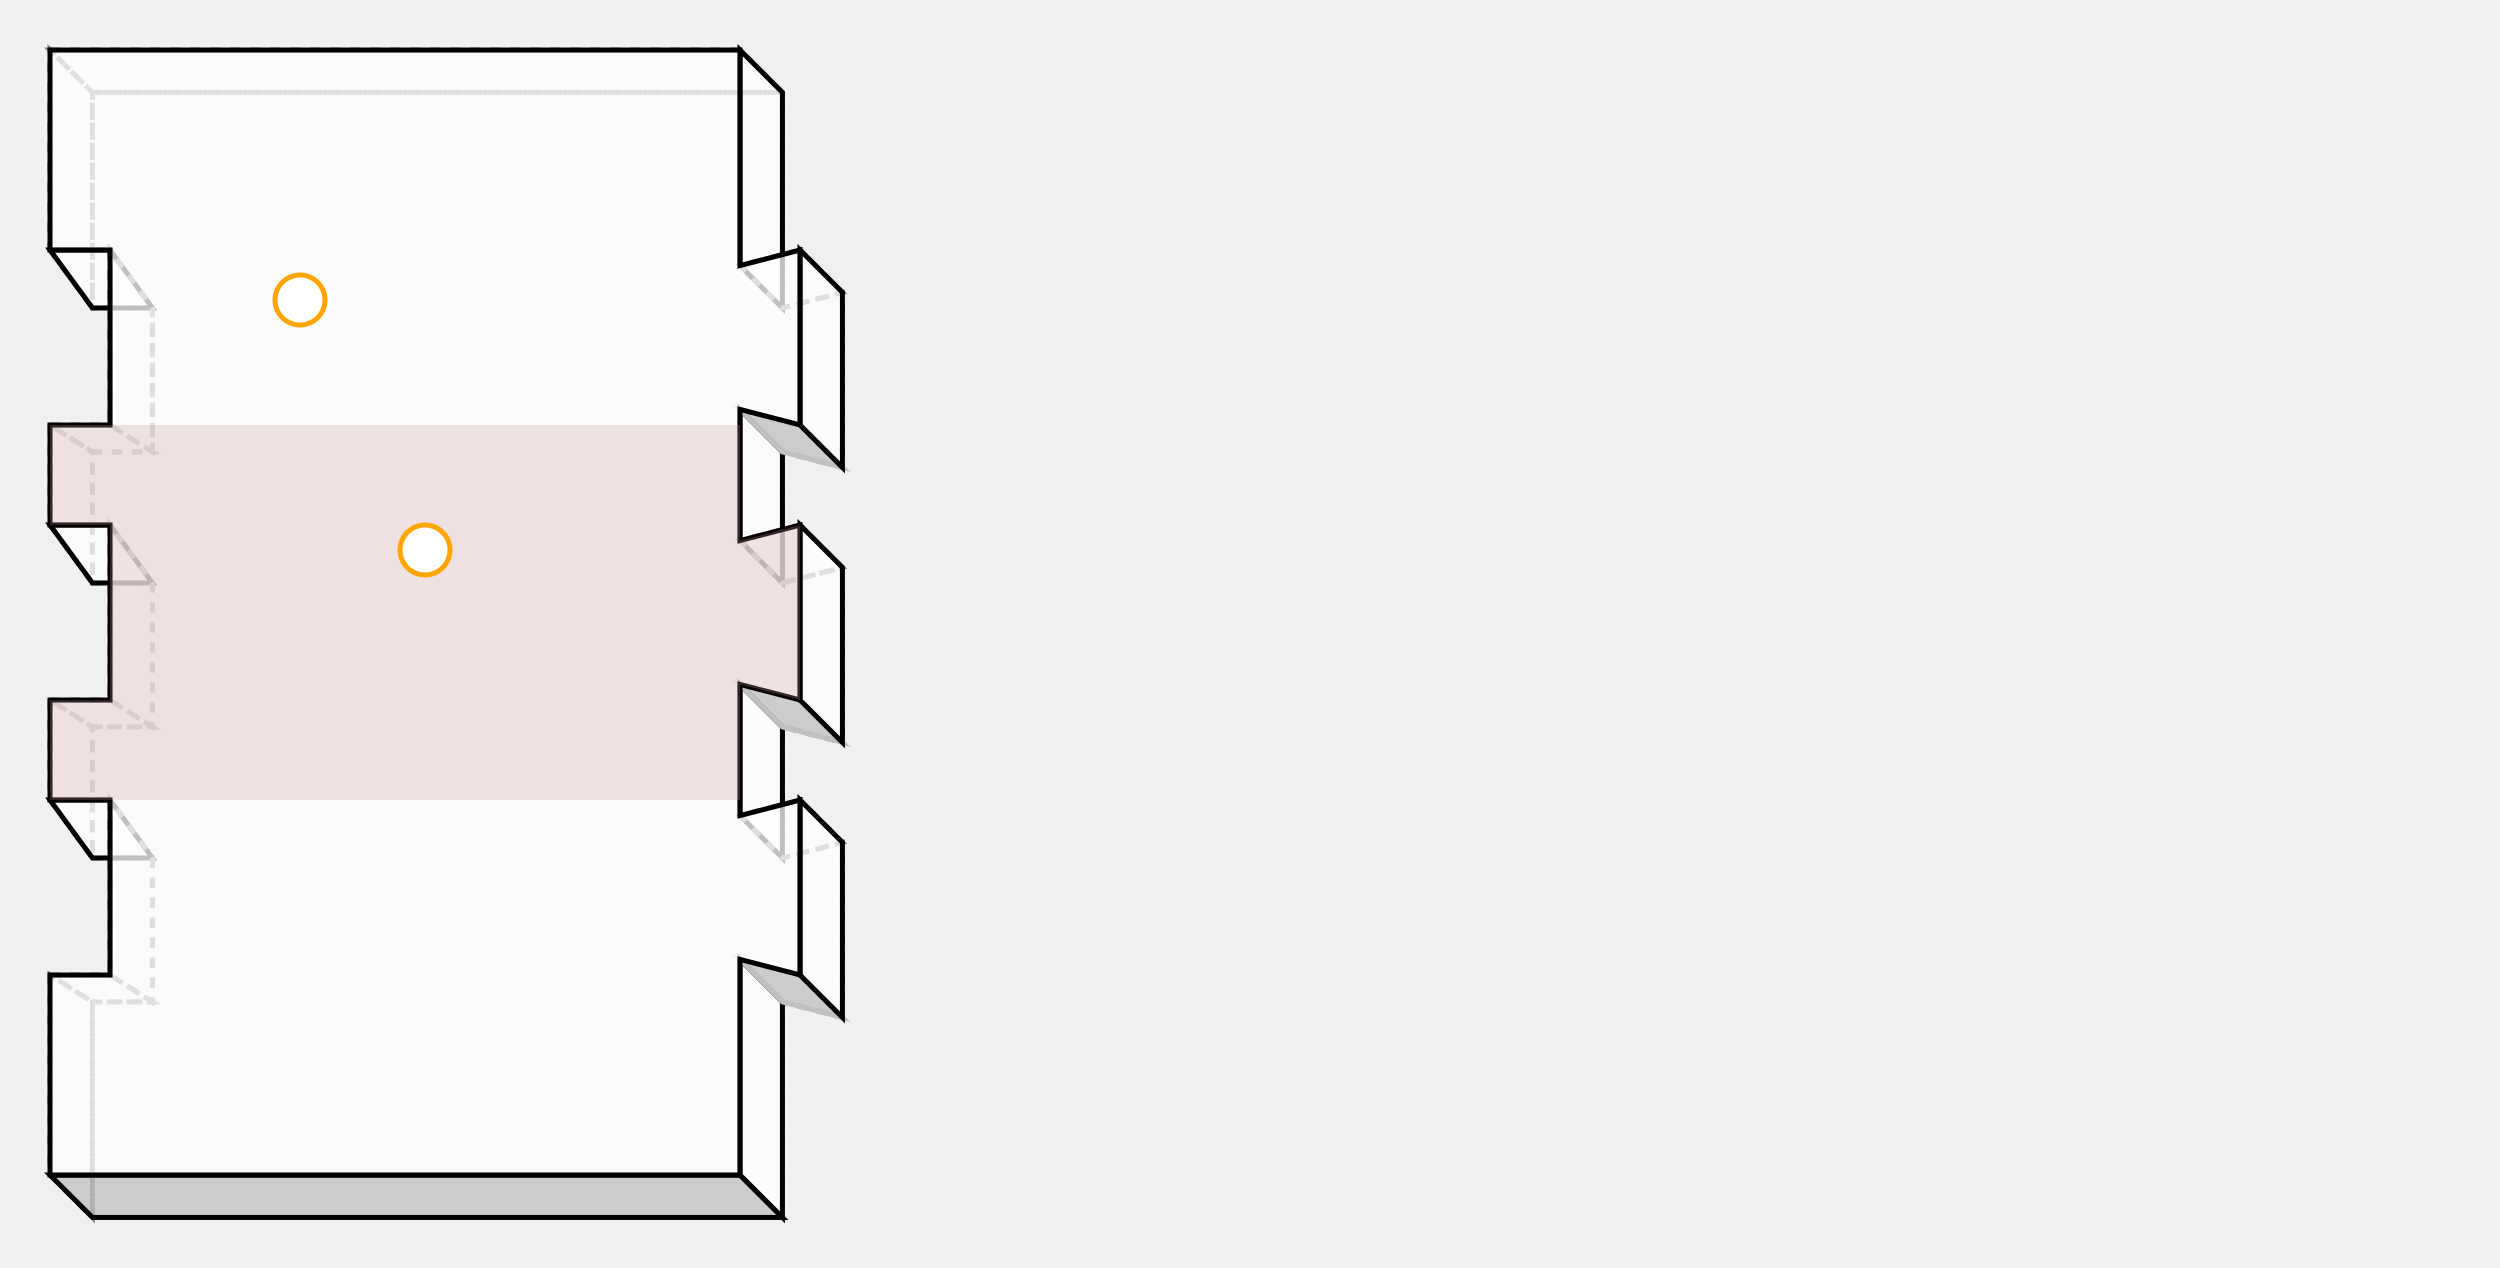
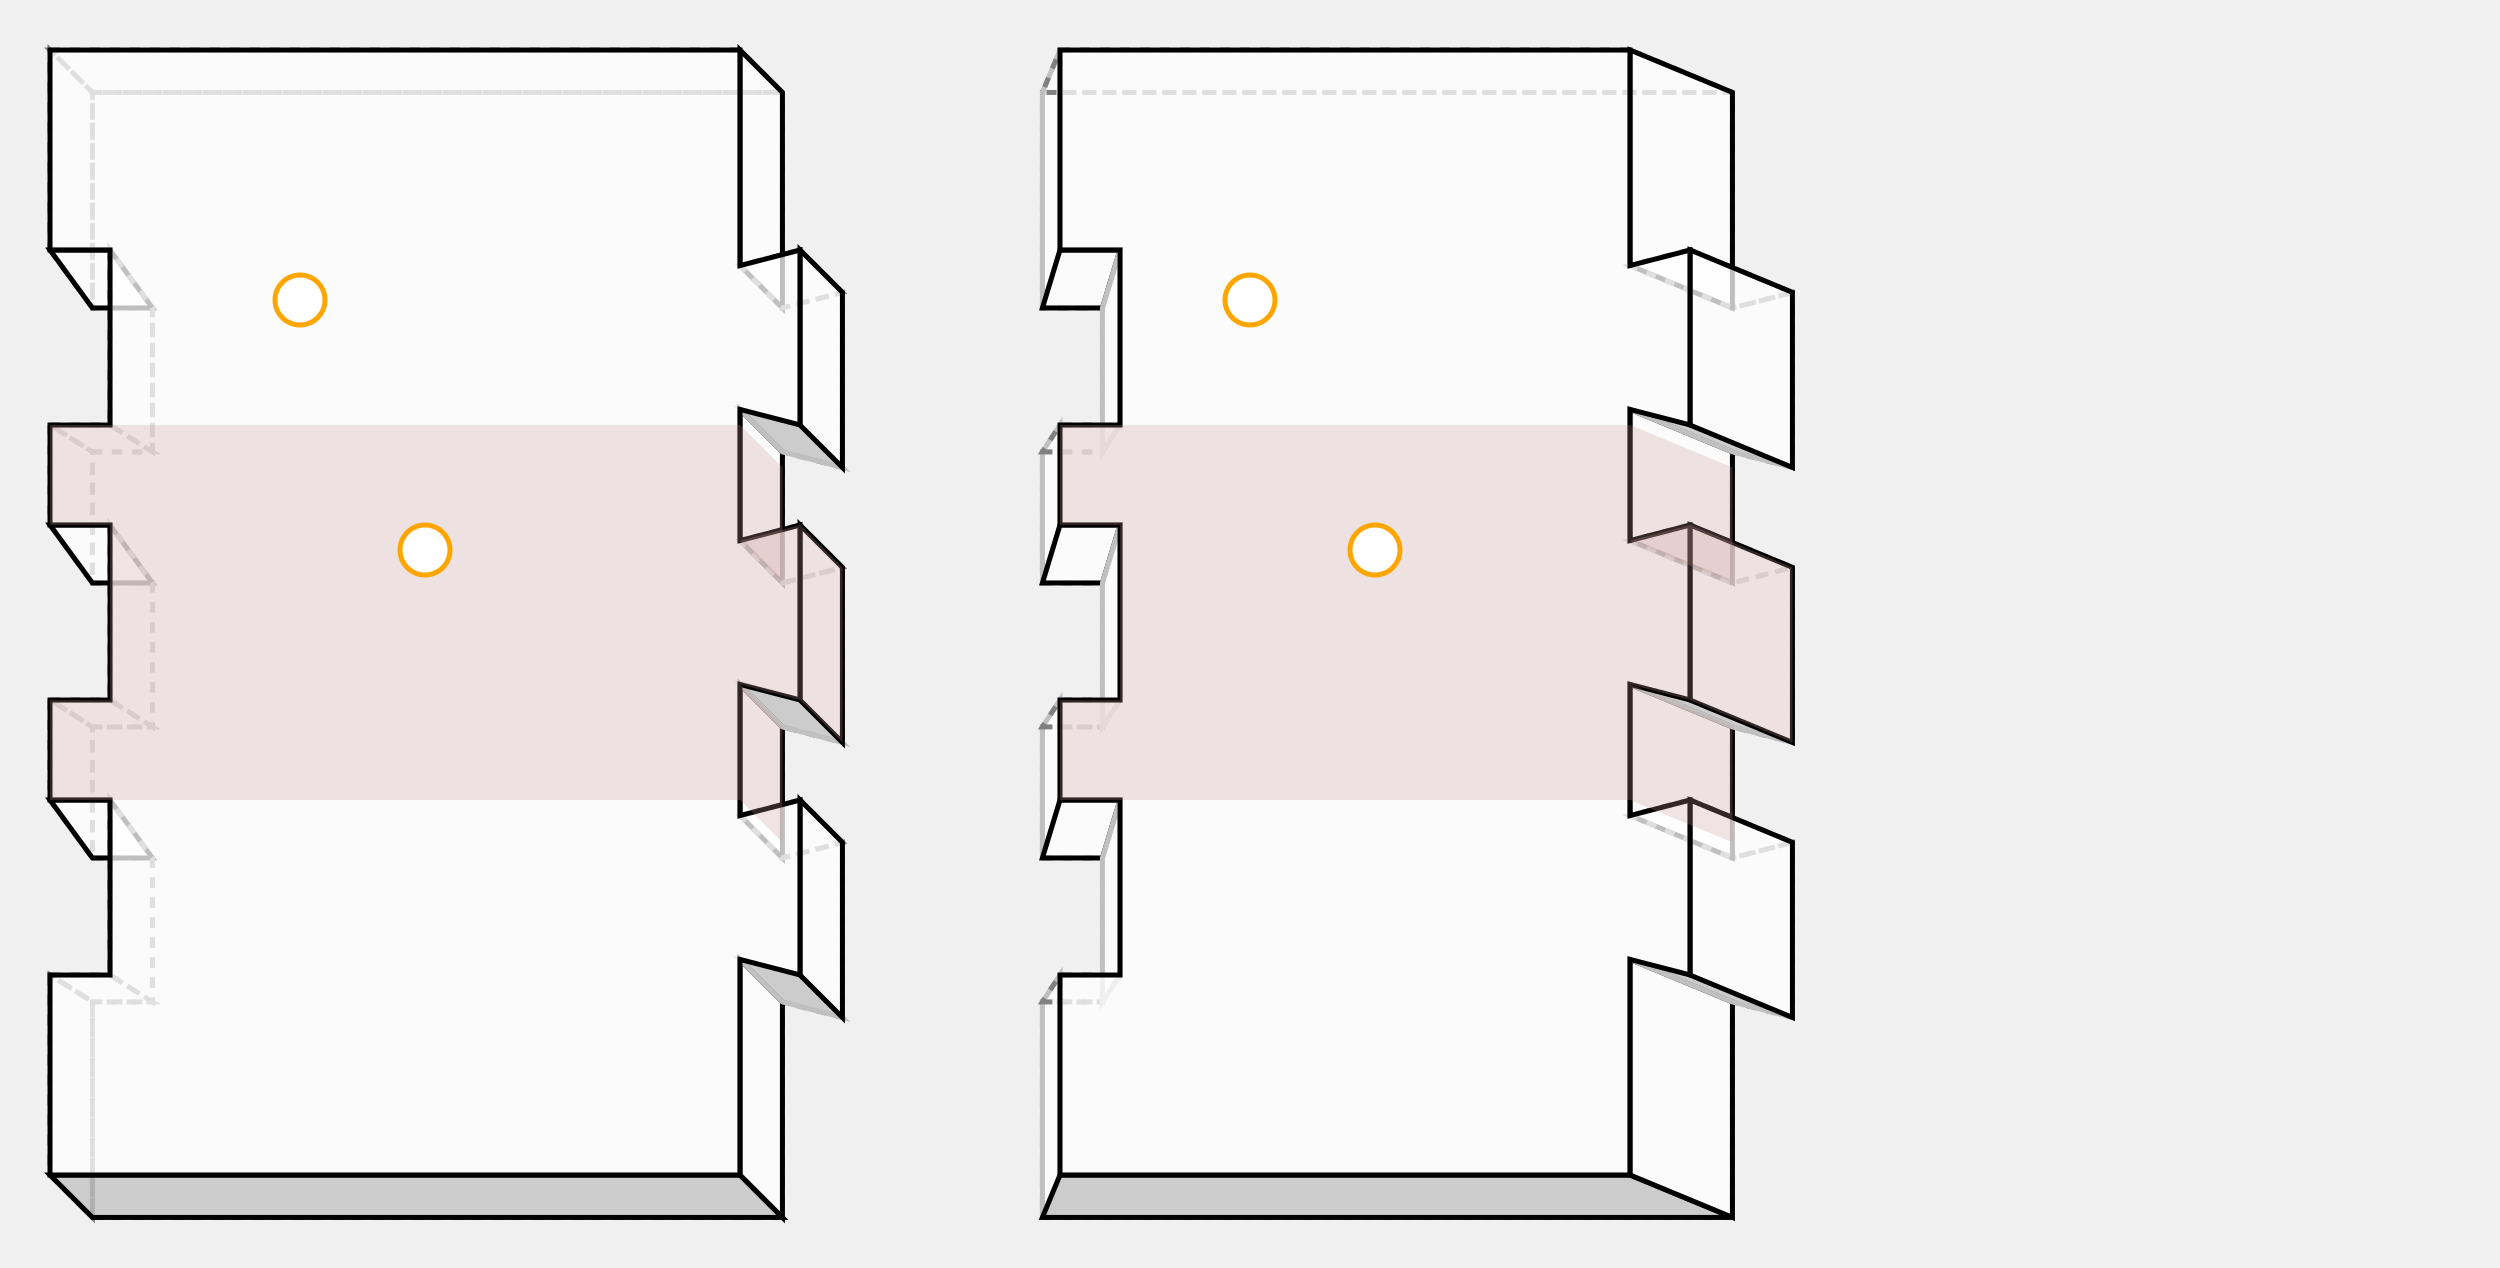
<svg xmlns="http://www.w3.org/2000/svg" width="1000" viewBox="0 0 500 253.485">
  <polygon fill="none" stroke-width="1" stroke-dasharray="2" stroke="gray" points="18.485,171.581 30.495,171.581 30.495,200.389 18.485,200.389 18.485,243.485 156.475,243.485 156.475,200.369 168.485,203.473 168.485,203.473 168.485,168.498 168.485,168.498 156.475,171.601 156.475,145.369 168.485,148.473 168.485,113.498 156.475,116.601 156.475,90.369 168.485,93.473 168.485,93.473 168.485,58.498 168.485,58.498 156.475,61.601 156.475,18.485 18.485,18.485 18.485,61.581 18.485,61.581 30.495,61.581 30.495,90.389 18.485,90.389 18.485,116.581 30.495,116.581 30.495,145.389 18.485,145.389 18.485,145.389 18.485,171.581" />
  <polygon fill="none" stroke-width="1" stroke-dasharray="2" stroke="gray" points="10.0,50.013 18.485,61.599 18.485,18.485 10.0,10.0 10.0,50.013" />
  <polygon fill="none" stroke-width="1" stroke-dasharray="2" stroke="gray" points="10.0,84.987 10.0,105.013 18.485,116.599 18.485,90.372 10.0,84.987" />
  <polygon fill="none" stroke-width="1" stroke-dasharray="2" stroke="gray" points="10.0,139.987 10.0,160.013 18.485,171.599 18.485,145.372 10.0,139.987" />
  <polygon fill="none" stroke-width="1" stroke-dasharray="2" stroke="gray" points="10.0,194.987 10.0,235.0 18.485,243.485 18.485,200.372 10.0,194.987" />
  <polygon fill="rgba(255,255,255,0.75)" stroke-width="1" stroke-dasharray="" stroke="black" points="10.0,50.0 22.0,50.0 30.485,61.591 18.485,61.591" />
  <polygon fill="none" stroke-width="1" stroke-dasharray="2" stroke="gray" points="18.485,90.379 30.485,90.379 22.0,85.0 10.0,85.0" />
  <polygon fill="rgba(255,255,255,0.75)" stroke-width="1" stroke-dasharray="" stroke="black" points="10.0,105.0 22.0,105.0 30.485,116.591 18.485,116.591" />
  <polygon fill="none" stroke-width="1" stroke-dasharray="2" stroke="gray" points="18.485,145.379 30.485,145.379 22.0,140.0 10.0,140.0" />
  <polygon fill="rgba(255,255,255,0.75)" stroke-width="1" stroke-dasharray="" stroke="black" points="10.0,160.0 22.0,160.0 30.485,171.591 18.485,171.591" />
  <polygon fill="none" stroke-width="1" stroke-dasharray="2" stroke="gray" points="18.485,200.379 30.485,200.379 22.0,195.0 10.0,195.0" />
  <polygon fill="none" stroke-width="1" stroke-dasharray="2" stroke="gray" points="22.0,49.993 22.0,85.007 30.485,90.392 30.485,61.579 22.0,49.993" />
  <polygon fill="none" stroke-width="1" stroke-dasharray="2" stroke="gray" points="22.0,104.993 22.0,140.007 30.485,145.392 30.485,116.579 22.0,104.993" />
  <polygon fill="none" stroke-width="1" stroke-dasharray="2" stroke="gray" points="22.0,159.993 22.0,195.007 30.485,200.392 30.485,171.579 22.0,159.993" />
  <polygon fill="none" stroke-width="1" stroke-dasharray="2" stroke="gray" points="147.99,10.0 10.0,10.0 18.485,18.485 156.475,18.485 147.99,10.0" />
  <polygon fill="rgba(192,192,192,0.75)" stroke-width="1" stroke-dasharray="" stroke="black" points="147.99,235.0 156.475,243.485 18.485,243.485 10.0,235.0 147.99,235.0" />
  <polygon fill="rgba(255,255,255,0.75)" stroke-width="1" stroke-dasharray="" stroke="black" points="156.485,61.601 148.0,53.116 148.0,10.0 156.485,18.485 156.485,61.601" />
  <polygon fill="rgba(255,255,255,0.75)" stroke-width="1" stroke-dasharray="" stroke="black" points="156.485,90.369 156.485,116.601 148.0,108.116 148.0,81.884 156.485,90.369" />
  <polygon fill="rgba(255,255,255,0.75)" stroke-width="1" stroke-dasharray="" stroke="black" points="156.485,145.369 156.485,171.601 148.0,163.116 148.0,136.884 156.485,145.369" />
  <polygon fill="rgba(255,255,255,0.75)" stroke-width="1" stroke-dasharray="" stroke="black" points="156.485,200.369 156.485,243.485 148.0,235.0 148.0,191.884 156.485,200.369" />
  <polygon fill="none" stroke-width="1" stroke-dasharray="2" stroke="gray" points="160.0,50.0 148.0,53.106 156.485,61.591 168.485,58.485" />
  <polygon fill="rgba(192,192,192,0.75)" stroke-width="1" stroke-dasharray="" stroke="silver" points="168.485,93.485 156.485,90.379 148.0,81.894 160.0,85.0" />
  <polygon fill="none" stroke-width="1" stroke-dasharray="2" stroke="gray" points="160.0,105.0 148.0,108.106 156.485,116.591 168.485,113.485" />
  <polygon fill="rgba(192,192,192,0.75)" stroke-width="1" stroke-dasharray="" stroke="silver" points="168.485,148.485 156.485,145.379 148.0,136.894 160.0,140.0" />
  <polygon fill="none" stroke-width="1" stroke-dasharray="2" stroke="gray" points="160.0,160.0 148.0,163.106 156.485,171.591 168.485,168.485" />
  <polygon fill="rgba(192,192,192,0.75)" stroke-width="1" stroke-dasharray="" stroke="silver" points="168.485,203.485 156.485,200.379 148.0,191.894 160.0,195.0" />
  <polygon fill="rgba(255,255,255,0.75)" stroke-width="1" stroke-dasharray="" stroke="black" points="168.485,58.475 168.485,93.495 160.0,85.01 160.0,49.99 168.485,58.475" />
  <polygon fill="rgba(255,255,255,0.75)" stroke-width="1" stroke-dasharray="" stroke="black" points="168.485,113.475 168.485,148.495 160.0,140.01 160.0,104.99 168.485,113.475" />
  <polygon fill="rgba(255,255,255,0.75)" stroke-width="1" stroke-dasharray="" stroke="black" points="168.485,168.475 168.485,203.495 160.0,195.01 160.0,159.99 168.485,168.475" />
  <polygon fill="rgba(255,255,255,0.75)" stroke-width="1" stroke-dasharray="" stroke="black" points="10.0,195.01 22.01,195.01 22.01,159.99 10.0,159.99 10.0,140.01 22.01,140.01 22.01,104.99 10.0,104.99 10.0,104.99 10.0,85.01 10.0,85.01 22.01,85.01 22.01,49.99 10.0,49.99 10.0,10.0 147.99,10.0 147.99,10.0 147.99,53.116 160.0,50.013 160.0,84.987 147.99,81.884 147.99,108.116 160.0,105.013 160.0,105.013 160.0,139.987 160.0,139.987 147.99,136.884 147.99,163.116 160.0,160.013 160.0,194.987 147.99,191.884 147.99,235.0 147.99,235.0 10.0,235.0 10.0,195.01" />
+   <polygon fill="rgba(200,150,150,0.25)" stroke-width="1" stroke-dasharray="" stroke="none" points="156.495,116.611 156.495,93.485 148.01,85.0 148.01,108.126 156.495,116.611" />
+   <polygon fill="rgba(200,150,150,0.25)" stroke-width="1" stroke-dasharray="" stroke="none" points="156.495,145.359 156.495,168.485 148.01,160.0 148.01,136.874 156.495,145.359" />
+   <polygon fill="rgba(200,150,150,0.25)" stroke-width="1" stroke-dasharray="" stroke="none" points="168.495,93.505 168.495,93.485 160.01,85.0 160.01,85.02 168.495,93.505" />
+   <polygon fill="rgba(200,150,150,0.25)" stroke-width="1" stroke-dasharray="" stroke="none" points="168.495,113.465 168.495,148.505 160.01,140.02 160.01,104.98 168.495,113.465" />
+   <polygon fill="rgba(200,150,150,0.25)" stroke-width="1" stroke-dasharray="" stroke="none" points="168.495,168.465 168.495,168.485 160.01,160.0 160.01,159.98 168.495,168.465" />
  <polygon fill="rgba(200,150,150,0.25)" stroke-width="1" stroke-dasharray="" stroke="none" points="148.0,85.0 10.0,85.0 10.0,104.98 22.0,104.98 22.0,140.02 10.0,140.02 10.0,160.0 148.0,160.0 148.0,136.894 160.0,139.995 160.0,105.005 148.0,108.106 148.0,85.0" />
  <circle cx="60" cy="60.0" r="5" stroke="orange" fill="white" stroke-width="1" />
  <circle cx="85" cy="110.0" r="5" stroke="orange" fill="white" stroke-width="1" />
+   <polygon fill="none" stroke-width="1" stroke-dasharray="2" stroke="gray" points="208.485,171.581 220.495,171.581 220.495,200.389 208.485,200.389 208.485,243.485 346.475,243.485 346.475,200.369 358.485,203.473 358.485,203.473 358.485,168.498 358.485,168.498 346.475,171.601 346.475,145.369 358.485,148.473 358.485,113.498 346.475,116.601 346.475,90.369 358.485,93.473 358.485,93.473 358.485,58.498 358.485,58.498 346.475,61.601 346.475,18.485 208.485,18.485 208.485,61.581 208.485,61.581 220.495,61.581 220.495,90.389 208.485,90.389 208.485,116.581 220.495,116.581 220.495,145.389 208.485,145.389 208.485,145.389 208.485,171.581" />
+   <polygon fill="rgba(255,255,255,0.75)" stroke-width="1" stroke-dasharray="" stroke="silver" points="212.0,50.013 208.485,61.599 208.485,18.485 212.0,10.0 212.0,50.013" />
+   <polygon fill="rgba(255,255,255,0.75)" stroke-width="1" stroke-dasharray="" stroke="silver" points="212.0,84.987 212.0,105.013 208.485,116.599 208.485,90.372 212.0,84.987" />
+   <polygon fill="rgba(255,255,255,0.75)" stroke-width="1" stroke-dasharray="" stroke="silver" points="212.0,139.987 212.0,160.013 208.485,171.599 208.485,145.372 212.0,139.987" />
+   <polygon fill="rgba(255,255,255,0.75)" stroke-width="1" stroke-dasharray="" stroke="silver" points="212.0,194.987 212.0,235.0 208.485,243.485 208.485,200.372 212.0,194.987" />
+   <polygon fill="rgba(255,255,255,0.75)" stroke-width="1" stroke-dasharray="" stroke="black" points="212.0,50.0 224.0,50.0 220.485,61.591 208.485,61.591" />
+   <polygon fill="none" stroke-width="1" stroke-dasharray="2" stroke="gray" points="208.485,90.379 220.485,90.379 224.0,85.0 212.0,85.0" />
+   <polygon fill="rgba(255,255,255,0.75)" stroke-width="1" stroke-dasharray="" stroke="black" points="212.0,105.0 224.0,105.0 220.485,116.591 208.485,116.591" />
+   <polygon fill="none" stroke-width="1" stroke-dasharray="2" stroke="gray" points="208.485,145.379 220.485,145.379 224.0,140.0 212.0,140.0" />
+   <polygon fill="rgba(255,255,255,0.75)" stroke-width="1" stroke-dasharray="" stroke="black" points="212.0,160.0 224.0,160.0 220.485,171.591 208.485,171.591" />
+   <polygon fill="none" stroke-width="1" stroke-dasharray="2" stroke="gray" points="208.485,200.379 220.485,200.379 224.0,195.0 212.0,195.0" />
+   <polygon fill="rgba(255,255,255,0.75)" stroke-width="1" stroke-dasharray="" stroke="silver" points="224.0,49.993 224.0,85.007 220.485,90.392 220.485,61.579 224.0,49.993" />
+   <polygon fill="rgba(255,255,255,0.75)" stroke-width="1" stroke-dasharray="" stroke="silver" points="224.0,104.993 224.0,140.007 220.485,145.392 220.485,116.579 224.0,104.993" />
+   <polygon fill="rgba(255,255,255,0.75)" stroke-width="1" stroke-dasharray="" stroke="silver" points="224.0,159.993 224.0,195.007 220.485,200.392 220.485,171.579 224.0,159.993" />
+   <polygon fill="none" stroke-width="1" stroke-dasharray="2" stroke="gray" points="325.99,10.0 212.0,10.0 208.485,18.485 346.475,18.485 325.99,10.0" />
+   <polygon fill="rgba(192,192,192,0.75)" stroke-width="1" stroke-dasharray="" stroke="black" points="325.99,235.0 346.475,243.485 208.485,243.485 212.0,235.0 325.99,235.0" />
+   <polygon fill="rgba(255,255,255,0.75)" stroke-width="1" stroke-dasharray="" stroke="black" points="346.485,61.601 326.0,53.116 326.0,10.0 346.485,18.485 346.485,61.601" />
+   <polygon fill="rgba(255,255,255,0.75)" stroke-width="1" stroke-dasharray="" stroke="black" points="346.485,90.369 346.485,116.601 326.0,108.116 326.0,81.884 346.485,90.369" />
+   <polygon fill="rgba(255,255,255,0.75)" stroke-width="1" stroke-dasharray="" stroke="black" points="346.485,145.369 346.485,171.601 326.0,163.116 326.0,136.884 346.485,145.369" />
+   <polygon fill="rgba(255,255,255,0.75)" stroke-width="1" stroke-dasharray="" stroke="black" points="346.485,200.369 346.485,243.485 326.0,235.0 326.0,191.884 346.485,200.369" />
+   <polygon fill="none" stroke-width="1" stroke-dasharray="2" stroke="gray" points="338.0,50.0 326.0,53.106 346.485,61.591 358.485,58.485" />
+   <polygon fill="rgba(192,192,192,0.75)" stroke-width="1" stroke-dasharray="" stroke="silver" points="358.485,93.485 346.485,90.379 326.0,81.894 338.0,85.0" />
+   <polygon fill="none" stroke-width="1" stroke-dasharray="2" stroke="gray" points="338.0,105.0 326.0,108.106 346.485,116.591 358.485,113.485" />
+   <polygon fill="rgba(192,192,192,0.75)" stroke-width="1" stroke-dasharray="" stroke="silver" points="358.485,148.485 346.485,145.379 326.0,136.894 338.0,140.0" />
+   <polygon fill="none" stroke-width="1" stroke-dasharray="2" stroke="gray" points="338.0,160.0 326.0,163.106 346.485,171.591 358.485,168.485" />
+   <polygon fill="rgba(192,192,192,0.75)" stroke-width="1" stroke-dasharray="" stroke="silver" points="358.485,203.485 346.485,200.379 326.0,191.894 338.0,195.0" />
+   <polygon fill="rgba(255,255,255,0.75)" stroke-width="1" stroke-dasharray="" stroke="black" points="358.485,58.475 358.485,93.495 338.0,85.01 338.0,49.99 358.485,58.475" />
+   <polygon fill="rgba(255,255,255,0.75)" stroke-width="1" stroke-dasharray="" stroke="black" points="358.485,113.475 358.485,148.495 338.0,140.01 338.0,104.99 358.485,113.475" />
+   <polygon fill="rgba(255,255,255,0.75)" stroke-width="1" stroke-dasharray="" stroke="black" points="358.485,168.475 358.485,203.495 338.0,195.01 338.0,159.99 358.485,168.475" />
+   <polygon fill="rgba(255,255,255,0.75)" stroke-width="1" stroke-dasharray="" stroke="black" points="212.0,195.01 224.01,195.01 224.01,159.99 212.0,159.99 212.0,140.01 224.01,140.01 224.01,104.99 212.0,104.99 212.0,104.99 212.0,85.01 212.0,85.01 224.01,85.01 224.01,49.99 212.0,49.99 212.0,10.0 325.99,10.0 325.99,10.0 325.99,53.116 338.0,50.013 338.0,84.987 325.99,81.884 325.99,108.116 338.0,105.013 338.0,105.013 338.0,139.987 338.0,139.987 325.99,136.884 325.99,163.116 338.0,160.013 338.0,194.987 325.99,191.884 325.99,235.0 325.99,235.0 212.0,235.0 212.0,195.01" />
+   <polygon fill="rgba(200,150,150,0.25)" stroke-width="1" stroke-dasharray="" stroke="none" points="346.495,116.611 346.495,93.485 326.01,85.0 326.01,108.126 346.495,116.611" />
+   <polygon fill="rgba(200,150,150,0.25)" stroke-width="1" stroke-dasharray="" stroke="none" points="346.495,145.359 346.495,168.485 326.01,160.0 326.01,136.874 346.495,145.359" />
+   <polygon fill="rgba(200,150,150,0.25)" stroke-width="1" stroke-dasharray="" stroke="none" points="358.495,93.505 358.495,93.485 338.01,85.0 338.01,85.02 358.495,93.505" />
+   <polygon fill="rgba(200,150,150,0.25)" stroke-width="1" stroke-dasharray="" stroke="none" points="358.495,113.465 358.495,148.505 338.01,140.02 338.01,104.98 358.495,113.465" />
+   <polygon fill="rgba(200,150,150,0.25)" stroke-width="1" stroke-dasharray="" stroke="none" points="358.495,168.465 358.495,168.485 338.01,160.0 338.01,159.98 358.495,168.465" />
+   <polygon fill="rgba(200,150,150,0.25)" stroke-width="1" stroke-dasharray="" stroke="none" points="326.0,85.0 212.0,85.0 212.0,104.98 224.0,104.98 224.0,140.02 212.0,140.02 212.0,160.0 326.0,160.0 326.0,136.894 338.0,139.995 338.0,105.005 326.0,108.106 326.0,85.0" />
+   <circle cx="250" cy="60.0" r="5" stroke="orange" fill="white" stroke-width="1" />
+   <circle cx="275" cy="110.0" r="5" stroke="orange" fill="white" stroke-width="1" />
</svg>
